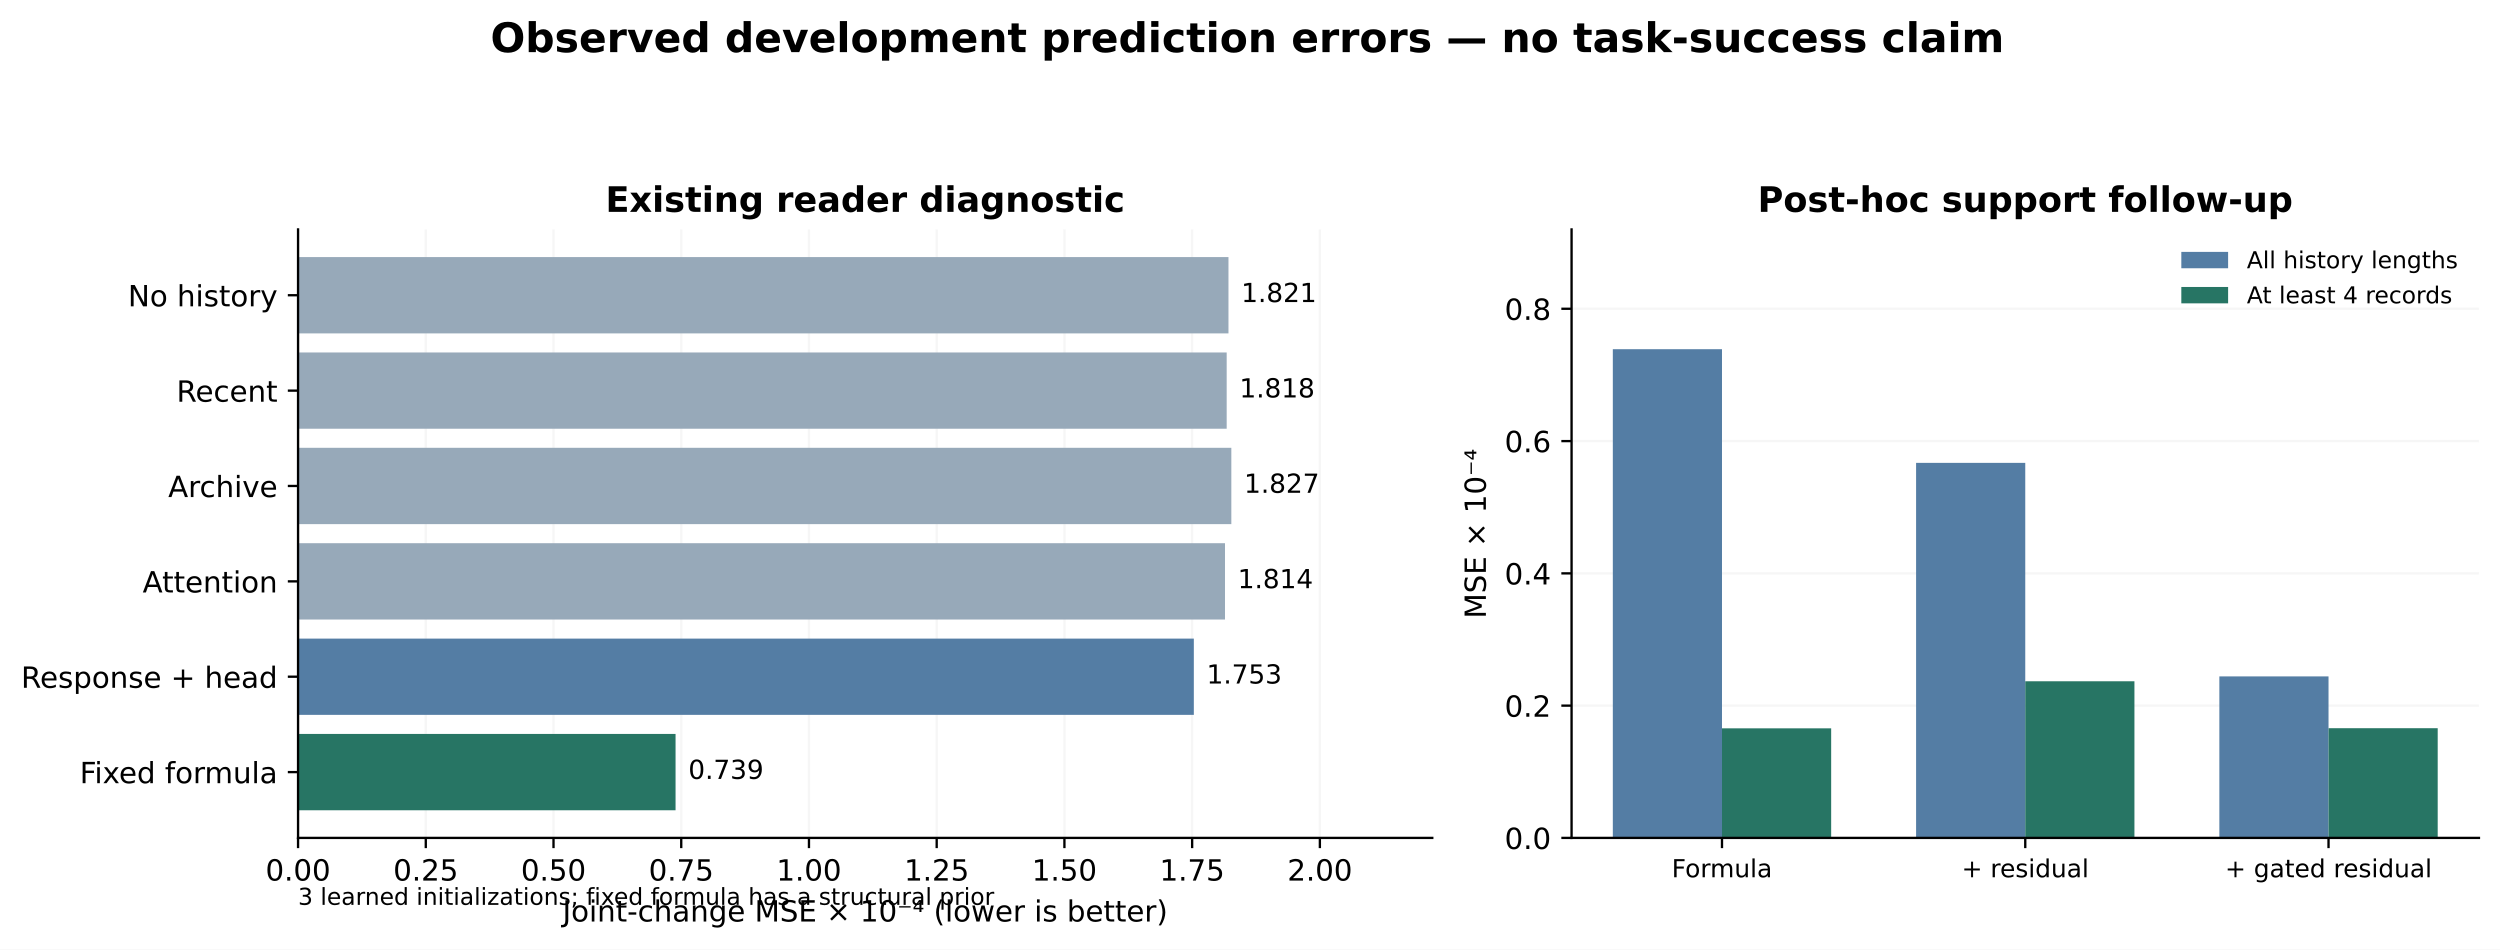
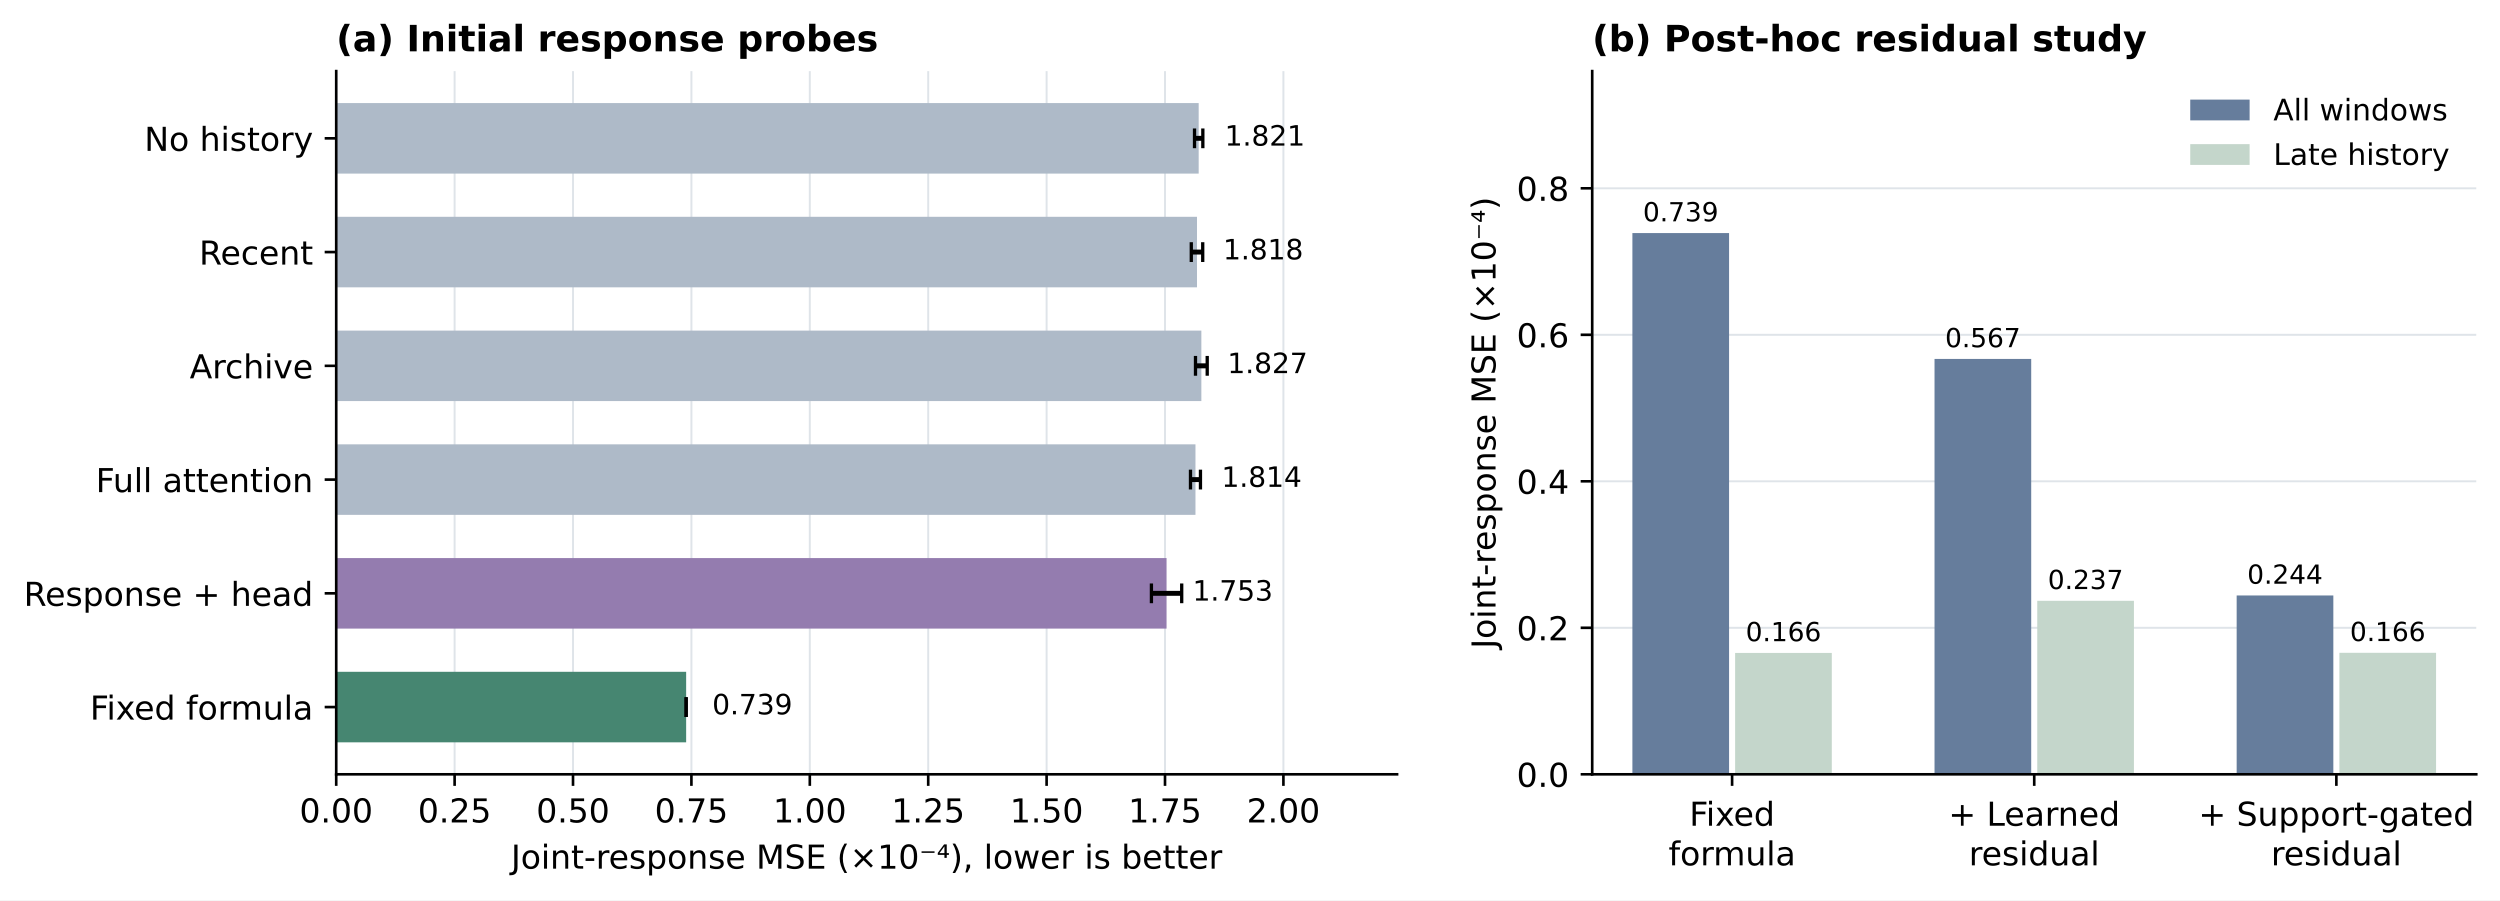
- <svg xmlns="http://www.w3.org/2000/svg" xmlns:xlink="http://www.w3.org/1999/xlink" width="854.983pt" height="324.758pt" viewBox="0 0 854.983 324.758" version="1.1">
+ <svg xmlns="http://www.w3.org/2000/svg" xmlns:xlink="http://www.w3.org/1999/xlink" width="757.943pt" height="272.958pt" viewBox="0 0 757.943 272.958" version="1.1">
  <defs>
    <style type="text/css">*{stroke-linejoin: round; stroke-linecap: butt}</style>
  </defs>
  <g id="figure_1">
    <g id="patch_1">
-       <path d="M 0 324.758  L 854.983 324.758  L 854.983 0  L 0 0  z " style="fill: #ffffff" />
+       <path d="M 0 272.958 L 757.943 272.958 L 757.943 0 L 0 0 z " style="fill: #ffffff" />
    </g>
    <g id="axes_1">
      <g id="patch_2">
-         <path d="M 101.933 286.558  L 489.827 286.558  L 489.827 78.464  L 101.933 78.464  z " style="fill: #ffffff" />
+         <path d="M 101.933 234.752 L 423.559 234.752 L 423.559 21.558 L 101.933 21.558 z " style="fill: #ffffff" />
      </g>
      <g id="matplotlib.axis_1">
        <g id="xtick_1">
          <g id="line2d_1">
-             <path d="M 101.933 286.558  L 101.933 78.464  " clip-path="url(#p73864481ad)" style="fill: none; stroke: #b0b0b0; stroke-opacity: 0.12; stroke-width: 0.8; stroke-linecap: square" />
+             <path d="M 101.933 234.752 L 101.933 21.558 " clip-path="url(#p399a3c4b6b)" style="fill: none; stroke: #dfe4e9; stroke-width: 0.6; stroke-linecap: square" />
          </g>
          <g id="line2d_2">
            <defs>
-               <path id="m6fe6622541" d="M 0 0  L 0 3.5  " style="stroke: #000000; stroke-width: 0.8" />
+               <path id="mda5dfa87c4" d="M 0 0 L 0 3.5 " style="stroke: #000000; stroke-width: 0.8" />
            </defs>
            <g>
-               <use xlink:href="#m6fe6622541" x="101.933" y="286.558" style="stroke: #000000; stroke-width: 0.8" />
+               <use xlink:href="#mda5dfa87c4" x="101.933" y="234.752" style="stroke: #000000; stroke-width: 0.8" />
            </g>
          </g>
          <g id="text_1">
-             <text style="font-size: 10px; font-family: 'DejaVu Sans'; text-anchor: middle" x="101.933" y="301.155" transform="rotate(-0 101.9328 301.1553)">0.00</text>
+             <text style="font-size: 10px; font-family: 'DejaVu Sans'; text-anchor: middle" x="101.933" y="249.35" transform="rotate(-0 101.9328 249.3499)">0.00</text>
          </g>
        </g>
        <g id="xtick_2">
          <g id="line2d_3">
-             <path d="M 145.615 286.558  L 145.615 78.464  " clip-path="url(#p73864481ad)" style="fill: none; stroke: #b0b0b0; stroke-opacity: 0.12; stroke-width: 0.8; stroke-linecap: square" />
+             <path d="M 137.829 234.752 L 137.829 21.558 " clip-path="url(#p399a3c4b6b)" style="fill: none; stroke: #dfe4e9; stroke-width: 0.6; stroke-linecap: square" />
          </g>
          <g id="line2d_4">
            <g>
-               <use xlink:href="#m6fe6622541" x="145.615" y="286.558" style="stroke: #000000; stroke-width: 0.8" />
+               <use xlink:href="#mda5dfa87c4" x="137.829" y="234.752" style="stroke: #000000; stroke-width: 0.8" />
            </g>
          </g>
          <g id="text_2">
-             <text style="font-size: 10px; font-family: 'DejaVu Sans'; text-anchor: middle" x="145.615" y="301.155" transform="rotate(-0 145.6146 301.1553)">0.25</text>
+             <text style="font-size: 10px; font-family: 'DejaVu Sans'; text-anchor: middle" x="137.829" y="249.35" transform="rotate(-0 137.8286 249.3499)">0.25</text>
          </g>
        </g>
        <g id="xtick_3">
          <g id="line2d_5">
-             <path d="M 189.296 286.558  L 189.296 78.464  " clip-path="url(#p73864481ad)" style="fill: none; stroke: #b0b0b0; stroke-opacity: 0.12; stroke-width: 0.8; stroke-linecap: square" />
+             <path d="M 173.724 234.752 L 173.724 21.558 " clip-path="url(#p399a3c4b6b)" style="fill: none; stroke: #dfe4e9; stroke-width: 0.6; stroke-linecap: square" />
          </g>
          <g id="line2d_6">
            <g>
-               <use xlink:href="#m6fe6622541" x="189.296" y="286.558" style="stroke: #000000; stroke-width: 0.8" />
+               <use xlink:href="#mda5dfa87c4" x="173.724" y="234.752" style="stroke: #000000; stroke-width: 0.8" />
            </g>
          </g>
          <g id="text_3">
-             <text style="font-size: 10px; font-family: 'DejaVu Sans'; text-anchor: middle" x="189.296" y="301.155" transform="rotate(-0 189.2964 301.1553)">0.50</text>
+             <text style="font-size: 10px; font-family: 'DejaVu Sans'; text-anchor: middle" x="173.724" y="249.35" transform="rotate(-0 173.7243 249.3499)">0.50</text>
          </g>
        </g>
        <g id="xtick_4">
          <g id="line2d_7">
-             <path d="M 232.978 286.558  L 232.978 78.464  " clip-path="url(#p73864481ad)" style="fill: none; stroke: #b0b0b0; stroke-opacity: 0.12; stroke-width: 0.8; stroke-linecap: square" />
+             <path d="M 209.62 234.752 L 209.62 21.558 " clip-path="url(#p399a3c4b6b)" style="fill: none; stroke: #dfe4e9; stroke-width: 0.6; stroke-linecap: square" />
          </g>
          <g id="line2d_8">
            <g>
-               <use xlink:href="#m6fe6622541" x="232.978" y="286.558" style="stroke: #000000; stroke-width: 0.8" />
+               <use xlink:href="#mda5dfa87c4" x="209.62" y="234.752" style="stroke: #000000; stroke-width: 0.8" />
            </g>
          </g>
          <g id="text_4">
-             <text style="font-size: 10px; font-family: 'DejaVu Sans'; text-anchor: middle" x="232.978" y="301.155" transform="rotate(-0 232.9782 301.1553)">0.75</text>
+             <text style="font-size: 10px; font-family: 'DejaVu Sans'; text-anchor: middle" x="209.62" y="249.35" transform="rotate(-0 209.6201 249.3499)">0.75</text>
          </g>
        </g>
        <g id="xtick_5">
          <g id="line2d_9">
-             <path d="M 276.66 286.558  L 276.66 78.464  " clip-path="url(#p73864481ad)" style="fill: none; stroke: #b0b0b0; stroke-opacity: 0.12; stroke-width: 0.8; stroke-linecap: square" />
+             <path d="M 245.516 234.752 L 245.516 21.558 " clip-path="url(#p399a3c4b6b)" style="fill: none; stroke: #dfe4e9; stroke-width: 0.6; stroke-linecap: square" />
          </g>
          <g id="line2d_10">
            <g>
-               <use xlink:href="#m6fe6622541" x="276.66" y="286.558" style="stroke: #000000; stroke-width: 0.8" />
+               <use xlink:href="#mda5dfa87c4" x="245.516" y="234.752" style="stroke: #000000; stroke-width: 0.8" />
            </g>
          </g>
          <g id="text_5">
-             <text style="font-size: 10px; font-family: 'DejaVu Sans'; text-anchor: middle" x="276.66" y="301.155" transform="rotate(-0 276.66 301.1553)">1.00</text>
+             <text style="font-size: 10px; font-family: 'DejaVu Sans'; text-anchor: middle" x="245.516" y="249.35" transform="rotate(-0 245.5158 249.3499)">1.00</text>
          </g>
        </g>
        <g id="xtick_6">
          <g id="line2d_11">
-             <path d="M 320.342 286.558  L 320.342 78.464  " clip-path="url(#p73864481ad)" style="fill: none; stroke: #b0b0b0; stroke-opacity: 0.12; stroke-width: 0.8; stroke-linecap: square" />
+             <path d="M 281.412 234.752 L 281.412 21.558 " clip-path="url(#p399a3c4b6b)" style="fill: none; stroke: #dfe4e9; stroke-width: 0.6; stroke-linecap: square" />
          </g>
          <g id="line2d_12">
            <g>
-               <use xlink:href="#m6fe6622541" x="320.342" y="286.558" style="stroke: #000000; stroke-width: 0.8" />
+               <use xlink:href="#mda5dfa87c4" x="281.412" y="234.752" style="stroke: #000000; stroke-width: 0.8" />
            </g>
          </g>
          <g id="text_6">
-             <text style="font-size: 10px; font-family: 'DejaVu Sans'; text-anchor: middle" x="320.342" y="301.155" transform="rotate(-0 320.3418 301.1553)">1.25</text>
+             <text style="font-size: 10px; font-family: 'DejaVu Sans'; text-anchor: middle" x="281.412" y="249.35" transform="rotate(-0 281.4116 249.3499)">1.25</text>
          </g>
        </g>
        <g id="xtick_7">
          <g id="line2d_13">
-             <path d="M 364.024 286.558  L 364.024 78.464  " clip-path="url(#p73864481ad)" style="fill: none; stroke: #b0b0b0; stroke-opacity: 0.12; stroke-width: 0.8; stroke-linecap: square" />
+             <path d="M 317.307 234.752 L 317.307 21.558 " clip-path="url(#p399a3c4b6b)" style="fill: none; stroke: #dfe4e9; stroke-width: 0.6; stroke-linecap: square" />
          </g>
          <g id="line2d_14">
            <g>
-               <use xlink:href="#m6fe6622541" x="364.024" y="286.558" style="stroke: #000000; stroke-width: 0.8" />
+               <use xlink:href="#mda5dfa87c4" x="317.307" y="234.752" style="stroke: #000000; stroke-width: 0.8" />
            </g>
          </g>
          <g id="text_7">
-             <text style="font-size: 10px; font-family: 'DejaVu Sans'; text-anchor: middle" x="364.024" y="301.155" transform="rotate(-0 364.0237 301.1553)">1.50</text>
+             <text style="font-size: 10px; font-family: 'DejaVu Sans'; text-anchor: middle" x="317.307" y="249.35" transform="rotate(-0 317.3073 249.3499)">1.50</text>
          </g>
        </g>
        <g id="xtick_8">
          <g id="line2d_15">
-             <path d="M 407.705 286.558  L 407.705 78.464  " clip-path="url(#p73864481ad)" style="fill: none; stroke: #b0b0b0; stroke-opacity: 0.12; stroke-width: 0.8; stroke-linecap: square" />
+             <path d="M 353.203 234.752 L 353.203 21.558 " clip-path="url(#p399a3c4b6b)" style="fill: none; stroke: #dfe4e9; stroke-width: 0.6; stroke-linecap: square" />
          </g>
          <g id="line2d_16">
            <g>
-               <use xlink:href="#m6fe6622541" x="407.705" y="286.558" style="stroke: #000000; stroke-width: 0.8" />
+               <use xlink:href="#mda5dfa87c4" x="353.203" y="234.752" style="stroke: #000000; stroke-width: 0.8" />
            </g>
          </g>
          <g id="text_8">
-             <text style="font-size: 10px; font-family: 'DejaVu Sans'; text-anchor: middle" x="407.705" y="301.155" transform="rotate(-0 407.7055 301.1553)">1.75</text>
+             <text style="font-size: 10px; font-family: 'DejaVu Sans'; text-anchor: middle" x="353.203" y="249.35" transform="rotate(-0 353.2031 249.3499)">1.75</text>
          </g>
        </g>
        <g id="xtick_9">
          <g id="line2d_17">
-             <path d="M 451.387 286.558  L 451.387 78.464  " clip-path="url(#p73864481ad)" style="fill: none; stroke: #b0b0b0; stroke-opacity: 0.12; stroke-width: 0.8; stroke-linecap: square" />
+             <path d="M 389.099 234.752 L 389.099 21.558 " clip-path="url(#p399a3c4b6b)" style="fill: none; stroke: #dfe4e9; stroke-width: 0.6; stroke-linecap: square" />
          </g>
          <g id="line2d_18">
            <g>
-               <use xlink:href="#m6fe6622541" x="451.387" y="286.558" style="stroke: #000000; stroke-width: 0.8" />
+               <use xlink:href="#mda5dfa87c4" x="389.099" y="234.752" style="stroke: #000000; stroke-width: 0.8" />
            </g>
          </g>
          <g id="text_9">
-             <text style="font-size: 10px; font-family: 'DejaVu Sans'; text-anchor: middle" x="451.387" y="301.155" transform="rotate(-0 451.3873 301.1553)">2.00</text>
+             <text style="font-size: 10px; font-family: 'DejaVu Sans'; text-anchor: middle" x="389.099" y="249.35" transform="rotate(-0 389.0989 249.3499)">2.00</text>
          </g>
        </g>
        <g id="text_10">
-           <text style="font-size: 10px; font-family: 'DejaVu Sans'; text-anchor: middle" x="295.88" y="315.156" transform="rotate(-0 295.88 315.1561)">Joint-change MSE × 10⁻⁴ (lower is better)</text>
+           <text style="font-size: 10px; font-family: 'DejaVu Sans'; text-anchor: middle" x="262.746" y="263.351" transform="rotate(-0 262.7458 263.3507)">Joint-response MSE (×10⁻⁴), lower is better</text>
        </g>
      </g>
      <g id="matplotlib.axis_2">
        <g id="ytick_1">
          <g id="line2d_19">
            <defs>
-               <path id="m1af3be4db9" d="M 0 0  L -3.5 0  " style="stroke: #000000; stroke-width: 0.8" />
+               <path id="mfccb1d5aea" d="M 0 0 L -3.5 0 " style="stroke: #000000; stroke-width: 0.8" />
            </defs>
            <g>
-               <use xlink:href="#m1af3be4db9" x="101.933" y="100.969" style="stroke: #000000; stroke-width: 0.8" />
+               <use xlink:href="#mfccb1d5aea" x="101.933" y="41.94" style="stroke: #000000; stroke-width: 0.8" />
            </g>
          </g>
          <g id="text_11">
-             <text style="font-size: 10px; font-family: 'DejaVu Sans'; text-anchor: end" x="94.933" y="104.769" transform="rotate(-0 94.93281 104.7686)">No history</text>
+             <text style="font-size: 10px; font-family: 'DejaVu Sans'; text-anchor: end" x="94.933" y="45.739" transform="rotate(-0 94.93281 45.73887)">No history</text>
          </g>
        </g>
        <g id="ytick_2">
          <g id="line2d_20">
            <g>
-               <use xlink:href="#m1af3be4db9" x="101.933" y="133.586" style="stroke: #000000; stroke-width: 0.8" />
+               <use xlink:href="#mfccb1d5aea" x="101.933" y="76.426" style="stroke: #000000; stroke-width: 0.8" />
            </g>
          </g>
          <g id="text_12">
-             <text style="font-size: 10px; font-family: 'DejaVu Sans'; text-anchor: end" x="94.933" y="137.385" transform="rotate(-0 94.93281 137.3848)">Recent</text>
+             <text style="font-size: 10px; font-family: 'DejaVu Sans'; text-anchor: end" x="94.933" y="80.225" transform="rotate(-0 94.93281 80.22473)">Recent</text>
          </g>
        </g>
        <g id="ytick_3">
          <g id="line2d_21">
            <g>
-               <use xlink:href="#m1af3be4db9" x="101.933" y="166.203" style="stroke: #000000; stroke-width: 0.8" />
+               <use xlink:href="#mfccb1d5aea" x="101.933" y="110.912" style="stroke: #000000; stroke-width: 0.8" />
            </g>
          </g>
          <g id="text_13">
-             <text style="font-size: 10px; font-family: 'DejaVu Sans'; text-anchor: end" x="94.933" y="170.002" transform="rotate(-0 94.93281 170.0018)">Archive</text>
+             <text style="font-size: 10px; font-family: 'DejaVu Sans'; text-anchor: end" x="94.933" y="114.711" transform="rotate(-0 94.93281 114.7114)">Archive</text>
          </g>
        </g>
        <g id="ytick_4">
          <g id="line2d_22">
            <g>
-               <use xlink:href="#m1af3be4db9" x="101.933" y="198.819" style="stroke: #000000; stroke-width: 0.8" />
+               <use xlink:href="#mfccb1d5aea" x="101.933" y="145.398" style="stroke: #000000; stroke-width: 0.8" />
            </g>
          </g>
          <g id="text_14">
-             <text style="font-size: 10px; font-family: 'DejaVu Sans'; text-anchor: end" x="94.933" y="202.618" transform="rotate(-0 94.93281 202.6183)">Attention</text>
+             <text style="font-size: 10px; font-family: 'DejaVu Sans'; text-anchor: end" x="94.933" y="149.198" transform="rotate(-0 94.93281 149.1976)">Full attention</text>
          </g>
        </g>
        <g id="ytick_5">
          <g id="line2d_23">
            <g>
-               <use xlink:href="#m1af3be4db9" x="101.933" y="231.436" style="stroke: #000000; stroke-width: 0.8" />
+               <use xlink:href="#mfccb1d5aea" x="101.933" y="179.885" style="stroke: #000000; stroke-width: 0.8" />
            </g>
          </g>
          <g id="text_15">
-             <text style="font-size: 10px; font-family: 'DejaVu Sans'; text-anchor: end" x="94.933" y="235.235" transform="rotate(-0 94.93281 235.2349)">Response + head</text>
+             <text style="font-size: 10px; font-family: 'DejaVu Sans'; text-anchor: end" x="94.933" y="183.684" transform="rotate(-0 94.93281 183.6839)">Response + head</text>
          </g>
        </g>
        <g id="ytick_6">
          <g id="line2d_24">
            <g>
-               <use xlink:href="#m1af3be4db9" x="101.933" y="264.052" style="stroke: #000000; stroke-width: 0.8" />
+               <use xlink:href="#mfccb1d5aea" x="101.933" y="214.371" style="stroke: #000000; stroke-width: 0.8" />
            </g>
          </g>
          <g id="text_16">
-             <text style="font-size: 10px; font-family: 'DejaVu Sans'; text-anchor: end" x="94.933" y="267.851" transform="rotate(-0 94.93281 267.8514)">Fixed formula</text>
+             <text style="font-size: 10px; font-family: 'DejaVu Sans'; text-anchor: end" x="94.933" y="218.17" transform="rotate(-0 94.93281 218.1701)">Fixed formula</text>
          </g>
        </g>
      </g>
      <g id="patch_3">
-         <path d="M 101.933 87.923  L 420.129 87.923  L 420.129 114.016  L 101.933 114.016  z " clip-path="url(#p73864481ad)" style="fill: #97a9b9" />
+         <path d="M 101.933 31.249 L 363.412 31.249 L 363.412 52.63 L 101.933 52.63 z " clip-path="url(#p399a3c4b6b)" style="fill: #aebac8" />
      </g>
      <g id="patch_4">
-         <path d="M 101.933 120.539  L 419.517 120.539  L 419.517 146.633  L 101.933 146.633  z " clip-path="url(#p73864481ad)" style="fill: #97a9b9" />
+         <path d="M 101.933 65.735 L 362.904 65.735 L 362.904 87.117 L 101.933 87.117 z " clip-path="url(#p399a3c4b6b)" style="fill: #aebac8" />
      </g>
      <g id="patch_5">
-         <path d="M 101.933 153.156  L 421.107 153.156  L 421.107 179.249  L 101.933 179.249  z " clip-path="url(#p73864481ad)" style="fill: #97a9b9" />
+         <path d="M 101.933 100.221 L 364.223 100.221 L 364.223 121.603 L 101.933 121.603 z " clip-path="url(#p399a3c4b6b)" style="fill: #aebac8" />
      </g>
      <g id="patch_6">
-         <path d="M 101.933 185.772  L 418.94 185.772  L 418.94 211.866  L 101.933 211.866  z " clip-path="url(#p73864481ad)" style="fill: #97a9b9" />
+         <path d="M 101.933 134.708 L 362.44 134.708 L 362.44 156.089 L 101.933 156.089 z " clip-path="url(#p399a3c4b6b)" style="fill: #aebac8" />
      </g>
      <g id="patch_7">
-         <path d="M 101.933 218.389  L 408.282 218.389  L 408.282 244.482  L 101.933 244.482  z " clip-path="url(#p73864481ad)" style="fill: #547da4" />
+         <path d="M 101.933 169.194 L 353.675 169.194 L 353.675 190.575 L 101.933 190.575 z " clip-path="url(#p399a3c4b6b)" style="fill: #947caf" />
      </g>
      <g id="patch_8">
-         <path d="M 101.933 251.006  L 231.037 251.006  L 231.037 277.099  L 101.933 277.099  z " clip-path="url(#p73864481ad)" style="fill: #277564" />
+         <path d="M 101.933 203.68 L 208.025 203.68 L 208.025 225.062 L 101.933 225.062 z " clip-path="url(#p399a3c4b6b)" style="fill: #468671" />
+       </g>
+       <g id="LineCollection_1">
+         <path d="M 362.151 41.94 L 364.672 41.94 " clip-path="url(#p399a3c4b6b)" style="fill: none; stroke: #000000; stroke-width: 1.5" />
+         <path d="M 361.171 76.426 L 364.637 76.426 " clip-path="url(#p399a3c4b6b)" style="fill: none; stroke: #000000; stroke-width: 1.5" />
+         <path d="M 362.445 110.912 L 366.001 110.912 " clip-path="url(#p399a3c4b6b)" style="fill: none; stroke: #000000; stroke-width: 1.5" />
+         <path d="M 360.928 145.398 L 363.951 145.398 " clip-path="url(#p399a3c4b6b)" style="fill: none; stroke: #000000; stroke-width: 1.5" />
+         <path d="M 349.084 179.885 L 358.266 179.885 " clip-path="url(#p399a3c4b6b)" style="fill: none; stroke: #000000; stroke-width: 1.5" />
+         <path d="M 208.025 214.371 L 208.025 214.371 " clip-path="url(#p399a3c4b6b)" style="fill: none; stroke: #000000; stroke-width: 1.5" />
+       </g>
+       <g id="line2d_25">
+         <defs>
+           <path id="m3a34c70c42" d="M 0 3 L 0 -3 " style="stroke: #000000" />
+         </defs>
+         <g clip-path="url(#p399a3c4b6b)">
+           <use xlink:href="#m3a34c70c42" x="362.151" y="41.94" style="fill: #1f77b4; stroke: #000000" />
+           <use xlink:href="#m3a34c70c42" x="361.171" y="76.426" style="fill: #1f77b4; stroke: #000000" />
+           <use xlink:href="#m3a34c70c42" x="362.445" y="110.912" style="fill: #1f77b4; stroke: #000000" />
+           <use xlink:href="#m3a34c70c42" x="360.928" y="145.398" style="fill: #1f77b4; stroke: #000000" />
+           <use xlink:href="#m3a34c70c42" x="349.084" y="179.885" style="fill: #1f77b4; stroke: #000000" />
+           <use xlink:href="#m3a34c70c42" x="208.025" y="214.371" style="fill: #1f77b4; stroke: #000000" />
+         </g>
+       </g>
+       <g id="line2d_26">
+         <g clip-path="url(#p399a3c4b6b)">
+           <use xlink:href="#m3a34c70c42" x="364.672" y="41.94" style="fill: #1f77b4; stroke: #000000" />
+           <use xlink:href="#m3a34c70c42" x="364.637" y="76.426" style="fill: #1f77b4; stroke: #000000" />
+           <use xlink:href="#m3a34c70c42" x="366.001" y="110.912" style="fill: #1f77b4; stroke: #000000" />
+           <use xlink:href="#m3a34c70c42" x="363.951" y="145.398" style="fill: #1f77b4; stroke: #000000" />
+           <use xlink:href="#m3a34c70c42" x="358.266" y="179.885" style="fill: #1f77b4; stroke: #000000" />
+           <use xlink:href="#m3a34c70c42" x="208.025" y="214.371" style="fill: #1f77b4; stroke: #000000" />
+         </g>
      </g>
      <g id="patch_9">
-         <path d="M 101.933 286.558  L 101.933 78.464  " style="fill: none; stroke: #000000; stroke-width: 0.8; stroke-linejoin: miter; stroke-linecap: square" />
+         <path d="M 101.933 234.752 L 101.933 21.558 " style="fill: none; stroke: #000000; stroke-width: 0.8; stroke-linejoin: miter; stroke-linecap: square" />
      </g>
      <g id="patch_10">
-         <path d="M 101.933 286.558  L 489.827 286.558  " style="fill: none; stroke: #000000; stroke-width: 0.8; stroke-linejoin: miter; stroke-linecap: square" />
+         <path d="M 101.933 234.752 L 423.559 234.752 " style="fill: none; stroke: #000000; stroke-width: 0.8; stroke-linejoin: miter; stroke-linecap: square" />
      </g>
      <g id="text_17">
-         <text style="font-size: 9px; font-family: 'DejaVu Sans'; text-anchor: start" x="424.497" y="103.307" transform="rotate(-0 424.4967 103.3073)">1.821</text>
+         <text style="font-size: 8.5px; font-family: 'DejaVu Sans'; text-anchor: start" x="371.309" y="44.148" transform="rotate(-0 371.3087 44.14766)">1.821</text>
      </g>
      <g id="text_18">
-         <text style="font-size: 9px; font-family: 'DejaVu Sans'; text-anchor: start" x="423.885" y="135.924" transform="rotate(-0 423.8852 135.9239)">1.818</text>
+         <text style="font-size: 8.5px; font-family: 'DejaVu Sans'; text-anchor: start" x="370.801" y="78.634" transform="rotate(-0 370.8012 78.63391)">1.818</text>
      </g>
      <g id="text_19">
-         <text style="font-size: 9px; font-family: 'DejaVu Sans'; text-anchor: start" x="425.475" y="168.54" transform="rotate(-0 425.4752 168.5404)">1.827</text>
+         <text style="font-size: 8.5px; font-family: 'DejaVu Sans'; text-anchor: start" x="372.12" y="113.12" transform="rotate(-0 372.1202 113.1202)">1.827</text>
      </g>
      <g id="text_20">
-         <text style="font-size: 9px; font-family: 'DejaVu Sans'; text-anchor: start" x="423.309" y="201.157" transform="rotate(-0 423.3086 201.157)">1.814</text>
+         <text style="font-size: 8.5px; font-family: 'DejaVu Sans'; text-anchor: start" x="370.337" y="147.606" transform="rotate(-0 370.3369 147.6064)">1.814</text>
      </g>
      <g id="text_21">
-         <text style="font-size: 9px; font-family: 'DejaVu Sans'; text-anchor: start" x="412.65" y="233.774" transform="rotate(-0 412.6502 233.7736)">1.753</text>
+         <text style="font-size: 8.5px; font-family: 'DejaVu Sans'; text-anchor: start" x="361.572" y="182.093" transform="rotate(-0 361.5722 182.0927)">1.753</text>
      </g>
      <g id="text_22">
-         <text style="font-size: 9px; font-family: 'DejaVu Sans'; text-anchor: start" x="235.405" y="266.39" transform="rotate(-0 235.4052 266.3901)">0.739</text>
+         <text style="font-size: 8.5px; font-family: 'DejaVu Sans'; text-anchor: start" x="215.922" y="216.579" transform="rotate(-0 215.9223 216.5789)">0.739</text>
      </g>
      <g id="text_23">
-         <text style="font-size: 8px; font-family: 'DejaVu Sans'; text-anchor: start" x="101.933" y="309.448" transform="rotate(-0 101.9328 309.448)">3 learned initializations; fixed formula has a structural prior</text>
-       </g>
-       <g id="text_24">
-         <text style="font-weight: 700; font-size: 12px; font-family: 'DejaVu Sans'; text-anchor: middle" x="295.88" y="72.464" transform="rotate(-0 295.88 72.464)">Existing reader diagnostic</text>
+         <text style="font-weight: 700; font-size: 11px; font-family: 'DejaVu Sans'; text-anchor: start" x="101.933" y="15.558" transform="rotate(-0 101.9328 15.55828)">(a) Initial response probes</text>
      </g>
    </g>
    <g id="axes_2">
      <g id="patch_11">
-         <path d="M 537.467 286.558  L 847.783 286.558  L 847.783 78.464  L 537.467 78.464  z " style="fill: #ffffff" />
+         <path d="M 482.721 234.752 L 750.743 234.752 L 750.743 21.558 L 482.721 21.558 z " style="fill: #ffffff" />
      </g>
      <g id="matplotlib.axis_3">
        <g id="xtick_10">
-           <g id="line2d_25">
-             <g>
-               <use xlink:href="#m6fe6622541" x="588.91" y="286.558" style="stroke: #000000; stroke-width: 0.8" />
+           <g id="line2d_27">
+             <g>
+               <use xlink:href="#mda5dfa87c4" x="525.132" y="234.752" style="stroke: #000000; stroke-width: 0.8" />
+             </g>
+           </g>
+           <g id="text_24">
+             <text style="font-size: 10px; font-family: 'DejaVu Sans'" transform="translate(512.1749 250.3517)">Fixed</text>
+             <text style="font-size: 10px; font-family: 'DejaVu Sans'" transform="translate(505.8522 262.3544)">formula</text>
+           </g>
+         </g>
+         <g id="xtick_11">
+           <g id="line2d_28">
+             <g>
+               <use xlink:href="#mda5dfa87c4" x="616.732" y="234.752" style="stroke: #000000; stroke-width: 0.8" />
            </g>
          </g>
          <g id="text_25">
-             <text style="font-size: 8.5px; font-family: 'DejaVu Sans'; text-anchor: middle" x="588.91" y="300.016" transform="rotate(-0 588.9099 300.0163)">Formula</text>
-           </g>
-         </g>
-         <g id="xtick_11">
-           <g id="line2d_26">
-             <g>
-               <use xlink:href="#m6fe6622541" x="692.625" y="286.558" style="stroke: #000000; stroke-width: 0.8" />
+             <text style="font-size: 10px; font-family: 'DejaVu Sans'" transform="translate(590.7265 250.3517)">+ Learned</text>
+             <text style="font-size: 10px; font-family: 'DejaVu Sans'" transform="translate(596.9202 262.3544)">residual</text>
+           </g>
+         </g>
+         <g id="xtick_12">
+           <g id="line2d_29">
+             <g>
+               <use xlink:href="#mda5dfa87c4" x="708.332" y="234.752" style="stroke: #000000; stroke-width: 0.8" />
            </g>
          </g>
          <g id="text_26">
-             <text style="font-size: 8.5px; font-family: 'DejaVu Sans'; text-anchor: middle" x="692.625" y="300.016" transform="rotate(-0 692.625 300.0163)">+ residual</text>
-           </g>
-         </g>
-         <g id="xtick_12">
-           <g id="line2d_27">
-             <g>
-               <use xlink:href="#m6fe6622541" x="796.34" y="286.558" style="stroke: #000000; stroke-width: 0.8" />
-             </g>
-           </g>
-           <g id="text_27">
-             <text style="font-size: 8.5px; font-family: 'DejaVu Sans'; text-anchor: middle" x="796.34" y="300.016" transform="rotate(-0 796.3401 300.0163)">+ gated residual</text>
+             <text style="font-size: 10px; font-family: 'DejaVu Sans'" transform="translate(666.5335 250.3517)">+ Support-gated</text>
+             <text style="font-size: 10px; font-family: 'DejaVu Sans'" transform="translate(688.5202 262.3544)">residual</text>
          </g>
        </g>
      </g>
      <g id="matplotlib.axis_4">
        <g id="ytick_7">
-           <g id="line2d_28">
-             <path d="M 537.467 286.558  L 847.783 286.558  " clip-path="url(#pd9f7d12f2f)" style="fill: none; stroke: #b0b0b0; stroke-opacity: 0.12; stroke-width: 0.8; stroke-linecap: square" />
-           </g>
-           <g id="line2d_29">
-             <g>
-               <use xlink:href="#m1af3be4db9" x="537.467" y="286.558" style="stroke: #000000; stroke-width: 0.8" />
+           <g id="line2d_30">
+             <path d="M 482.721 234.752 L 750.743 234.752 " clip-path="url(#pd30a171658)" style="fill: none; stroke: #dfe4e9; stroke-width: 0.6; stroke-linecap: square" />
+           </g>
+           <g id="line2d_31">
+             <g>
+               <use xlink:href="#mfccb1d5aea" x="482.721" y="234.752" style="stroke: #000000; stroke-width: 0.8" />
+             </g>
+           </g>
+           <g id="text_27">
+             <text style="font-size: 10px; font-family: 'DejaVu Sans'; text-anchor: end" x="475.721" y="238.551" transform="rotate(-0 475.7211 238.5511)">0.0</text>
+           </g>
+         </g>
+         <g id="ytick_8">
+           <g id="line2d_32">
+             <path d="M 482.721 190.337 L 750.743 190.337 " clip-path="url(#pd30a171658)" style="fill: none; stroke: #dfe4e9; stroke-width: 0.6; stroke-linecap: square" />
+           </g>
+           <g id="line2d_33">
+             <g>
+               <use xlink:href="#mfccb1d5aea" x="482.721" y="190.337" style="stroke: #000000; stroke-width: 0.8" />
            </g>
          </g>
          <g id="text_28">
-             <text style="font-size: 10px; font-family: 'DejaVu Sans'; text-anchor: end" x="530.467" y="290.356" transform="rotate(-0 530.4673 290.3565)">0.0</text>
-           </g>
-         </g>
-         <g id="ytick_8">
-           <g id="line2d_30">
-             <path d="M 537.467 241.32  L 847.783 241.32  " clip-path="url(#pd9f7d12f2f)" style="fill: none; stroke: #b0b0b0; stroke-opacity: 0.12; stroke-width: 0.8; stroke-linecap: square" />
-           </g>
-           <g id="line2d_31">
-             <g>
-               <use xlink:href="#m1af3be4db9" x="537.467" y="241.32" style="stroke: #000000; stroke-width: 0.8" />
+             <text style="font-size: 10px; font-family: 'DejaVu Sans'; text-anchor: end" x="475.721" y="194.136" transform="rotate(-0 475.7211 194.1357)">0.2</text>
+           </g>
+         </g>
+         <g id="ytick_9">
+           <g id="line2d_34">
+             <path d="M 482.721 145.921 L 750.743 145.921 " clip-path="url(#pd30a171658)" style="fill: none; stroke: #dfe4e9; stroke-width: 0.6; stroke-linecap: square" />
+           </g>
+           <g id="line2d_35">
+             <g>
+               <use xlink:href="#mfccb1d5aea" x="482.721" y="145.921" style="stroke: #000000; stroke-width: 0.8" />
            </g>
          </g>
          <g id="text_29">
-             <text style="font-size: 10px; font-family: 'DejaVu Sans'; text-anchor: end" x="530.467" y="245.119" transform="rotate(-0 530.4673 245.1187)">0.2</text>
-           </g>
-         </g>
-         <g id="ytick_9">
-           <g id="line2d_32">
-             <path d="M 537.467 196.082  L 847.783 196.082  " clip-path="url(#pd9f7d12f2f)" style="fill: none; stroke: #b0b0b0; stroke-opacity: 0.12; stroke-width: 0.8; stroke-linecap: square" />
-           </g>
-           <g id="line2d_33">
-             <g>
-               <use xlink:href="#m1af3be4db9" x="537.467" y="196.082" style="stroke: #000000; stroke-width: 0.8" />
+             <text style="font-size: 10px; font-family: 'DejaVu Sans'; text-anchor: end" x="475.721" y="149.72" transform="rotate(-0 475.7211 149.7203)">0.4</text>
+           </g>
+         </g>
+         <g id="ytick_10">
+           <g id="line2d_36">
+             <path d="M 482.721 101.506 L 750.743 101.506 " clip-path="url(#pd30a171658)" style="fill: none; stroke: #dfe4e9; stroke-width: 0.6; stroke-linecap: square" />
+           </g>
+           <g id="line2d_37">
+             <g>
+               <use xlink:href="#mfccb1d5aea" x="482.721" y="101.506" style="stroke: #000000; stroke-width: 0.8" />
            </g>
          </g>
          <g id="text_30">
-             <text style="font-size: 10px; font-family: 'DejaVu Sans'; text-anchor: end" x="530.467" y="199.881" transform="rotate(-0 530.4673 199.881)">0.4</text>
-           </g>
-         </g>
-         <g id="ytick_10">
-           <g id="line2d_34">
-             <path d="M 537.467 150.844  L 847.783 150.844  " clip-path="url(#pd9f7d12f2f)" style="fill: none; stroke: #b0b0b0; stroke-opacity: 0.12; stroke-width: 0.8; stroke-linecap: square" />
-           </g>
-           <g id="line2d_35">
-             <g>
-               <use xlink:href="#m1af3be4db9" x="537.467" y="150.844" style="stroke: #000000; stroke-width: 0.8" />
+             <text style="font-size: 10px; font-family: 'DejaVu Sans'; text-anchor: end" x="475.721" y="105.305" transform="rotate(-0 475.7211 105.3049)">0.6</text>
+           </g>
+         </g>
+         <g id="ytick_11">
+           <g id="line2d_38">
+             <path d="M 482.721 57.091 L 750.743 57.091 " clip-path="url(#pd30a171658)" style="fill: none; stroke: #dfe4e9; stroke-width: 0.6; stroke-linecap: square" />
+           </g>
+           <g id="line2d_39">
+             <g>
+               <use xlink:href="#mfccb1d5aea" x="482.721" y="57.091" style="stroke: #000000; stroke-width: 0.8" />
            </g>
          </g>
          <g id="text_31">
-             <text style="font-size: 10px; font-family: 'DejaVu Sans'; text-anchor: end" x="530.467" y="154.643" transform="rotate(-0 530.4673 154.6432)">0.6</text>
-           </g>
-         </g>
-         <g id="ytick_11">
-           <g id="line2d_36">
-             <path d="M 537.467 105.607  L 847.783 105.607  " clip-path="url(#pd9f7d12f2f)" style="fill: none; stroke: #b0b0b0; stroke-opacity: 0.12; stroke-width: 0.8; stroke-linecap: square" />
-           </g>
-           <g id="line2d_37">
-             <g>
-               <use xlink:href="#m1af3be4db9" x="537.467" y="105.607" style="stroke: #000000; stroke-width: 0.8" />
-             </g>
-           </g>
-           <g id="text_32">
-             <text style="font-size: 10px; font-family: 'DejaVu Sans'; text-anchor: end" x="530.467" y="109.405" transform="rotate(-0 530.4673 109.4055)">0.8</text>
-           </g>
-         </g>
-         <g id="text_33">
-           <text style="font-size: 10px; font-family: 'DejaVu Sans'; text-anchor: middle" x="508.162" y="182.511" transform="rotate(-90 508.1618 182.5108)">MSE × 10⁻⁴</text>
+             <text style="font-size: 10px; font-family: 'DejaVu Sans'; text-anchor: end" x="475.721" y="60.889" transform="rotate(-0 475.7211 60.88944)">0.8</text>
+           </g>
+         </g>
+         <g id="text_32">
+           <text style="font-size: 10px; font-family: 'DejaVu Sans'; text-anchor: middle" x="453.416" y="128.155" transform="rotate(-90 453.4157 128.1553)">Joint-response MSE (×10⁻⁴)</text>
        </g>
      </g>
      <g id="patch_12">
-         <path d="M 551.573 286.558  L 588.91 286.558  L 588.91 119.429  L 551.573 119.429  z " clip-path="url(#pd9f7d12f2f)" style="fill: #547da4" />
+         <path d="M 494.904 234.752 L 524.216 234.752 L 524.216 70.661 L 494.904 70.661 z " clip-path="url(#pd30a171658)" style="fill: #667d9c" />
      </g>
      <g id="patch_13">
-         <path d="M 655.288 286.558  L 692.625 286.558  L 692.625 158.295  L 655.288 158.295  z " clip-path="url(#pd9f7d12f2f)" style="fill: #547da4" />
+         <path d="M 586.504 234.752 L 615.816 234.752 L 615.816 108.821 L 586.504 108.821 z " clip-path="url(#pd30a171658)" style="fill: #667d9c" />
      </g>
      <g id="patch_14">
-         <path d="M 759.003 286.558  L 796.34 286.558  L 796.34 231.329  L 759.003 231.329  z " clip-path="url(#pd9f7d12f2f)" style="fill: #547da4" />
+         <path d="M 678.104 234.752 L 707.416 234.752 L 707.416 180.528 L 678.104 180.528 z " clip-path="url(#pd30a171658)" style="fill: #667d9c" />
      </g>
      <g id="patch_15">
-         <path d="M 588.91 286.558  L 626.247 286.558  L 626.247 249.076  L 588.91 249.076  z " clip-path="url(#pd9f7d12f2f)" style="fill: #277564" />
+         <path d="M 526.048 234.752 L 555.36 234.752 L 555.36 197.952 L 526.048 197.952 z " clip-path="url(#pd30a171658)" style="fill: #c4d6cb" />
      </g>
      <g id="patch_16">
-         <path d="M 692.625 286.558  L 729.962 286.558  L 729.962 232.98  L 692.625 232.98  z " clip-path="url(#pd9f7d12f2f)" style="fill: #277564" />
+         <path d="M 617.648 234.752 L 646.96 234.752 L 646.96 182.149 L 617.648 182.149 z " clip-path="url(#pd30a171658)" style="fill: #c4d6cb" />
      </g>
      <g id="patch_17">
-         <path d="M 796.34 286.558  L 833.678 286.558  L 833.678 249.037  L 796.34 249.037  z " clip-path="url(#pd9f7d12f2f)" style="fill: #277564" />
+         <path d="M 709.248 234.752 L 738.56 234.752 L 738.56 197.914 L 709.248 197.914 z " clip-path="url(#pd30a171658)" style="fill: #c4d6cb" />
      </g>
      <g id="patch_18">
-         <path d="M 537.467 286.558  L 537.467 78.464  " style="fill: none; stroke: #000000; stroke-width: 0.8; stroke-linejoin: miter; stroke-linecap: square" />
+         <path d="M 482.721 234.752 L 482.721 21.558 " style="fill: none; stroke: #000000; stroke-width: 0.8; stroke-linejoin: miter; stroke-linecap: square" />
      </g>
      <g id="patch_19">
-         <path d="M 537.467 286.558  L 847.783 286.558  " style="fill: none; stroke: #000000; stroke-width: 0.8; stroke-linejoin: miter; stroke-linecap: square" />
+         <path d="M 482.721 234.752 L 750.743 234.752 " style="fill: none; stroke: #000000; stroke-width: 0.8; stroke-linejoin: miter; stroke-linecap: square" />
+       </g>
+       <g id="text_33">
+         <text style="font-size: 8px; font-family: 'DejaVu Sans'; text-anchor: middle" x="509.56" y="67.108" transform="rotate(-0 509.5599 67.10799)">0.739</text>
      </g>
      <g id="text_34">
-         <text style="font-weight: 700; font-size: 12px; font-family: 'DejaVu Sans'; text-anchor: middle" x="692.625" y="72.464" transform="rotate(-0 692.625 72.464)">Post-hoc support follow-up</text>
+         <text style="font-size: 8px; font-family: 'DejaVu Sans'; text-anchor: middle" x="540.704" y="194.398" transform="rotate(-0 540.7039 194.3985)">0.166</text>
+       </g>
+       <g id="text_35">
+         <text style="font-size: 8px; font-family: 'DejaVu Sans'; text-anchor: middle" x="601.16" y="105.268" transform="rotate(-0 601.1599 105.2677)">0.567</text>
+       </g>
+       <g id="text_36">
+         <text style="font-size: 8px; font-family: 'DejaVu Sans'; text-anchor: middle" x="632.304" y="178.595" transform="rotate(-0 632.3039 178.5954)">0.237</text>
+       </g>
+       <g id="text_37">
+         <text style="font-size: 8px; font-family: 'DejaVu Sans'; text-anchor: middle" x="692.76" y="176.975" transform="rotate(-0 692.76 176.975)">0.244</text>
+       </g>
+       <g id="text_38">
+         <text style="font-size: 8px; font-family: 'DejaVu Sans'; text-anchor: middle" x="723.904" y="194.361" transform="rotate(-0 723.904 194.3609)">0.166</text>
+       </g>
+       <g id="text_39">
+         <text style="font-weight: 700; font-size: 11px; font-family: 'DejaVu Sans'; text-anchor: start" x="482.721" y="15.558" transform="rotate(-0 482.7211 15.55828)">(b) Post-hoc residual study</text>
      </g>
      <g id="legend_1">
        <g id="patch_20">
-           <path d="M 745.998 91.743  L 761.998 91.743  L 761.998 86.143  L 745.998 86.143  z " style="fill: #547da4" />
-         </g>
-         <g id="text_35">
-           <text style="font-size: 8px; font-family: 'DejaVu Sans'; text-anchor: start" x="768.398" y="91.743" transform="rotate(-0 768.3978 91.74275)">All history lengths</text>
+           <path d="M 664.032 36.497 L 682.032 36.497 L 682.032 30.197 L 664.032 30.197 z " style="fill: #667d9c" />
+         </g>
+         <g id="text_40">
+           <text style="font-size: 9px; font-family: 'DejaVu Sans'; text-anchor: start" x="689.232" y="36.497" transform="rotate(-0 689.232 36.49688)">All windows</text>
        </g>
        <g id="patch_21">
-           <path d="M 745.998 103.743  L 761.998 103.743  L 761.998 98.143  L 745.998 98.143  z " style="fill: #277564" />
-         </g>
-         <g id="text_36">
-           <text style="font-size: 8px; font-family: 'DejaVu Sans'; text-anchor: start" x="768.398" y="103.743" transform="rotate(-0 768.3978 103.7434)">At least 4 records</text>
-         </g>
-       </g>
-     </g>
-     <g id="text_37">
-       <text style="font-weight: 700; font-size: 14px; font-family: 'DejaVu Sans'; text-anchor: middle" x="426.583" y="17.838" transform="rotate(-0 426.5828 17.83781)">Observed development prediction errors — no task-success claim</text>
+           <path d="M 664.032 49.998 L 682.032 49.998 L 682.032 43.698 L 664.032 43.698 z " style="fill: #c4d6cb" />
+         </g>
+         <g id="text_41">
+           <text style="font-size: 9px; font-family: 'DejaVu Sans'; text-anchor: start" x="689.232" y="49.998" transform="rotate(-0 689.232 49.99758)">Late history</text>
+         </g>
+       </g>
    </g>
  </g>
  <defs>
-     <clipPath id="p73864481ad">
-       <rect x="101.933" y="78.464" width="387.894" height="208.094" />
+     <clipPath id="p399a3c4b6b">
+       <rect x="101.933" y="21.558" width="321.626" height="213.194" />
    </clipPath>
-     <clipPath id="pd9f7d12f2f">
-       <rect x="537.467" y="78.464" width="310.316" height="208.094" />
+     <clipPath id="pd30a171658">
+       <rect x="482.721" y="21.558" width="268.022" height="213.194" />
    </clipPath>
  </defs>
</svg>
